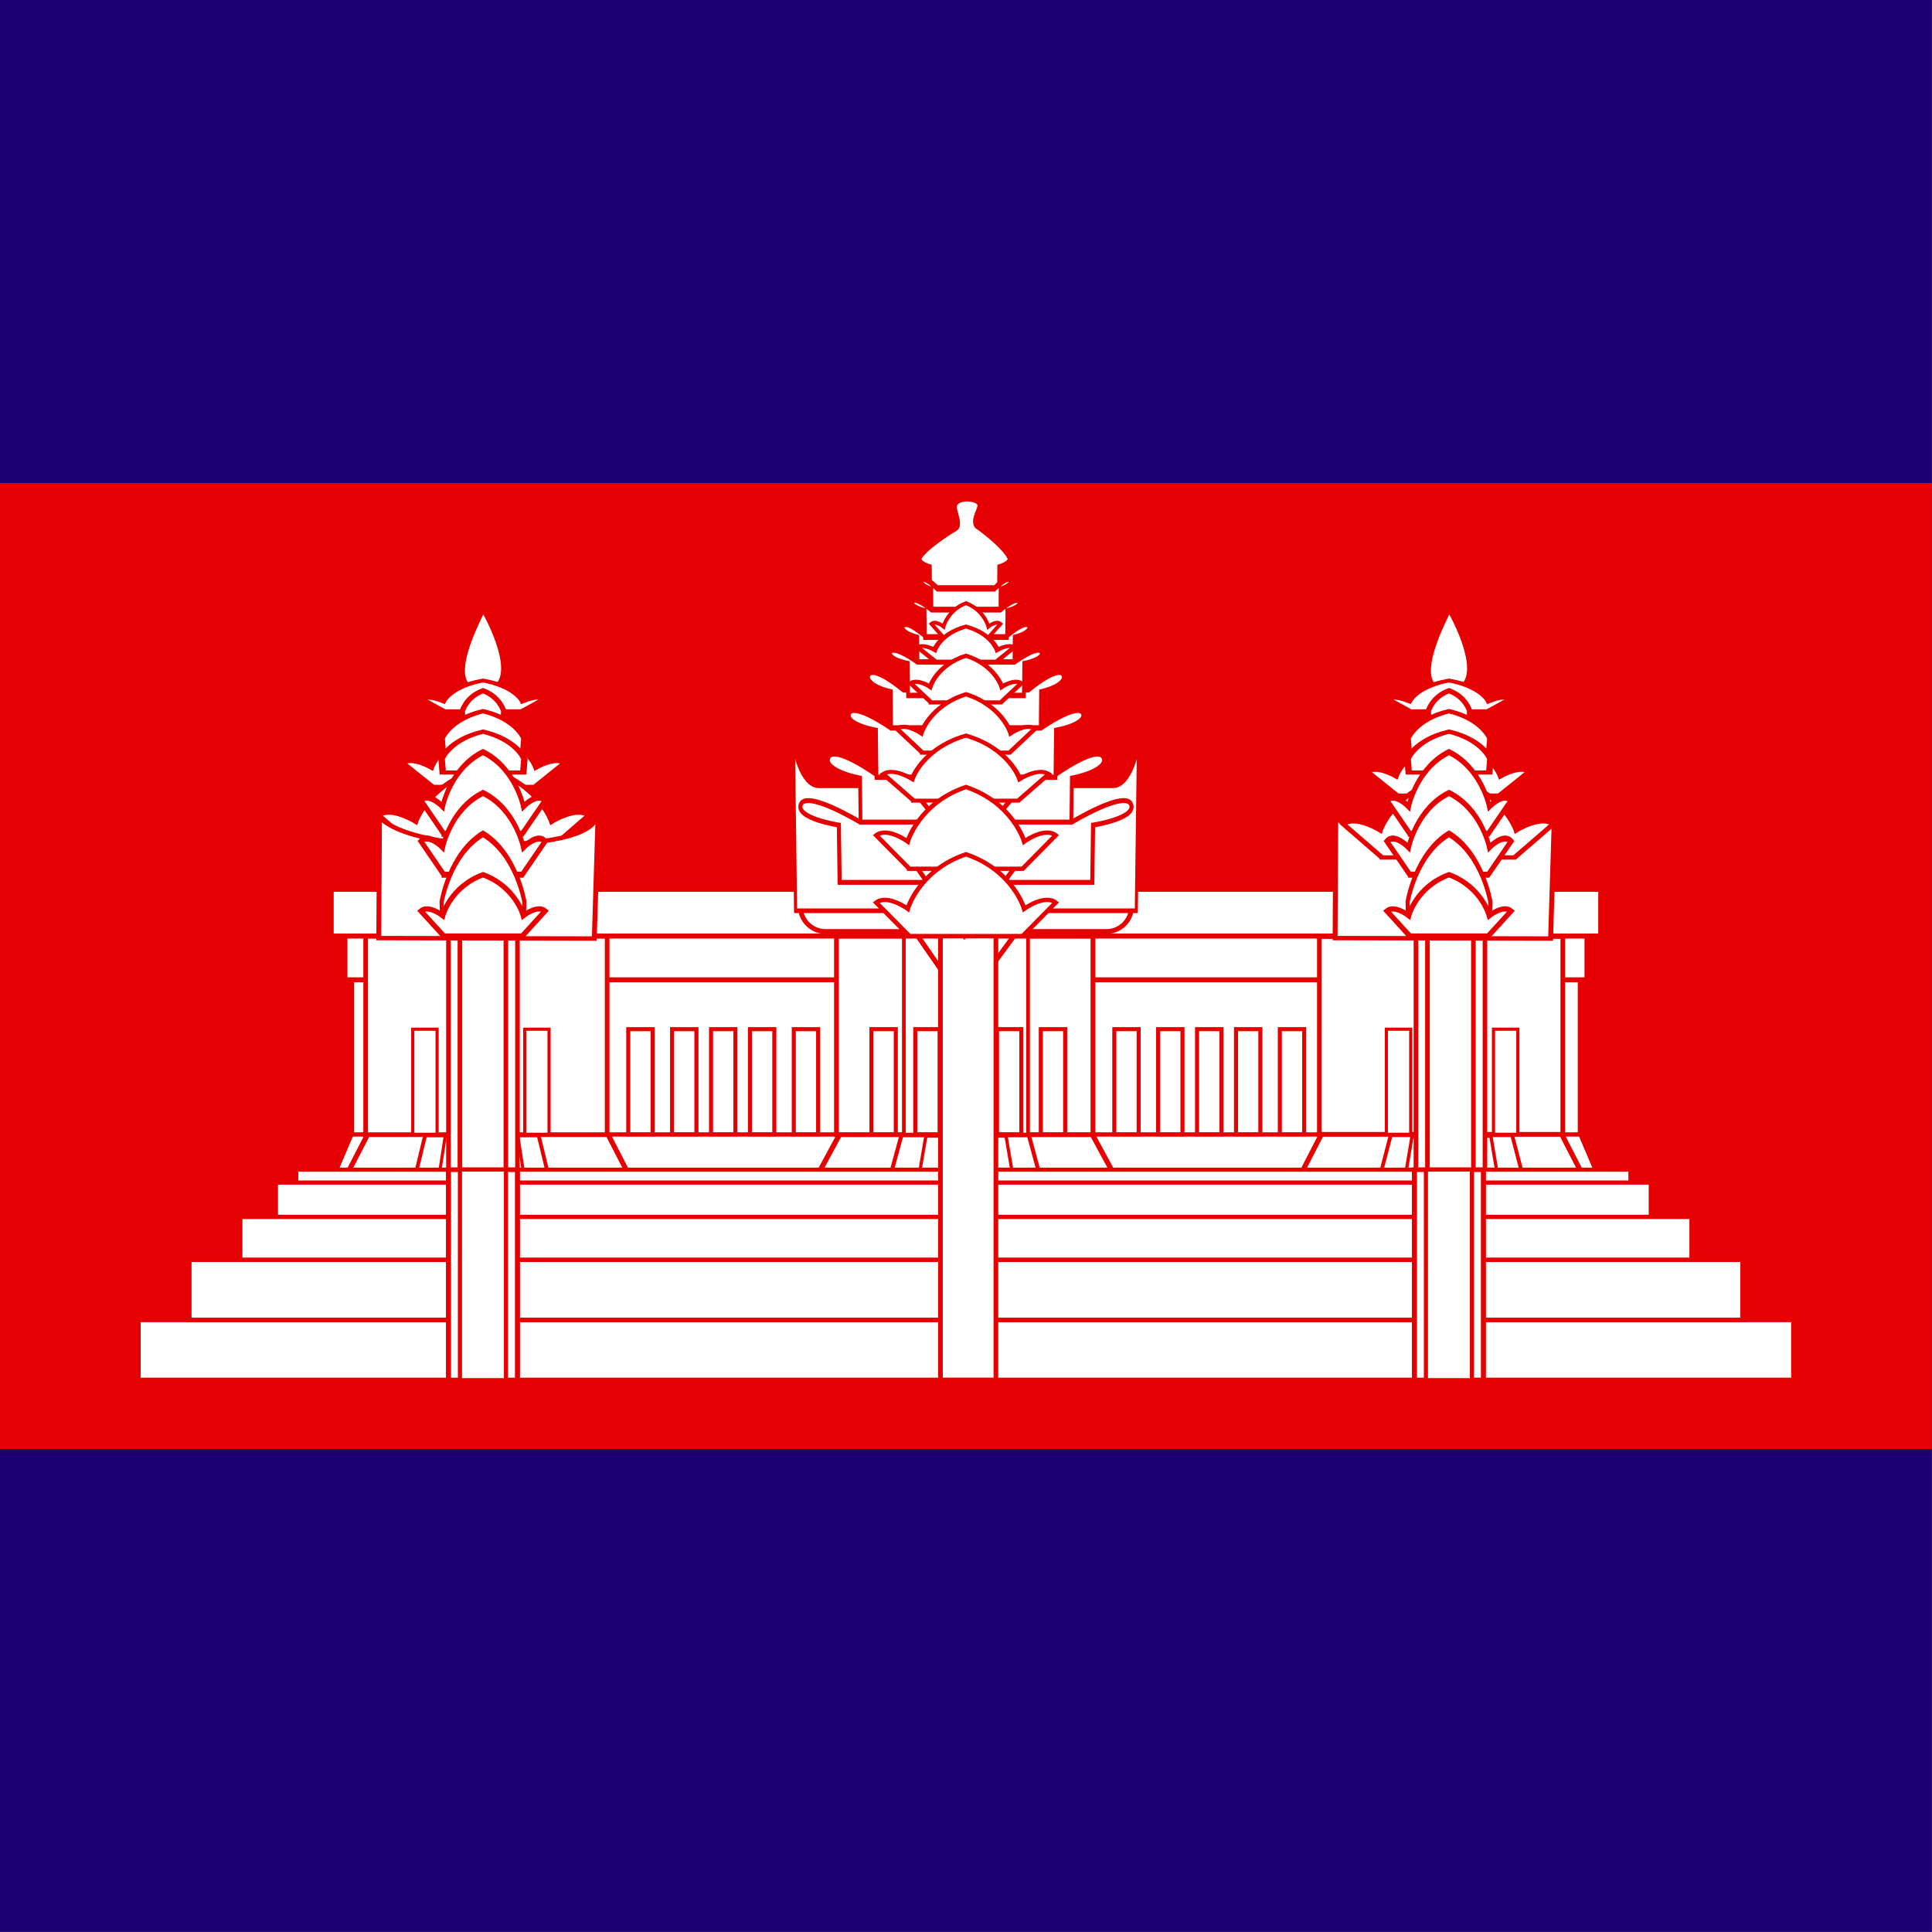
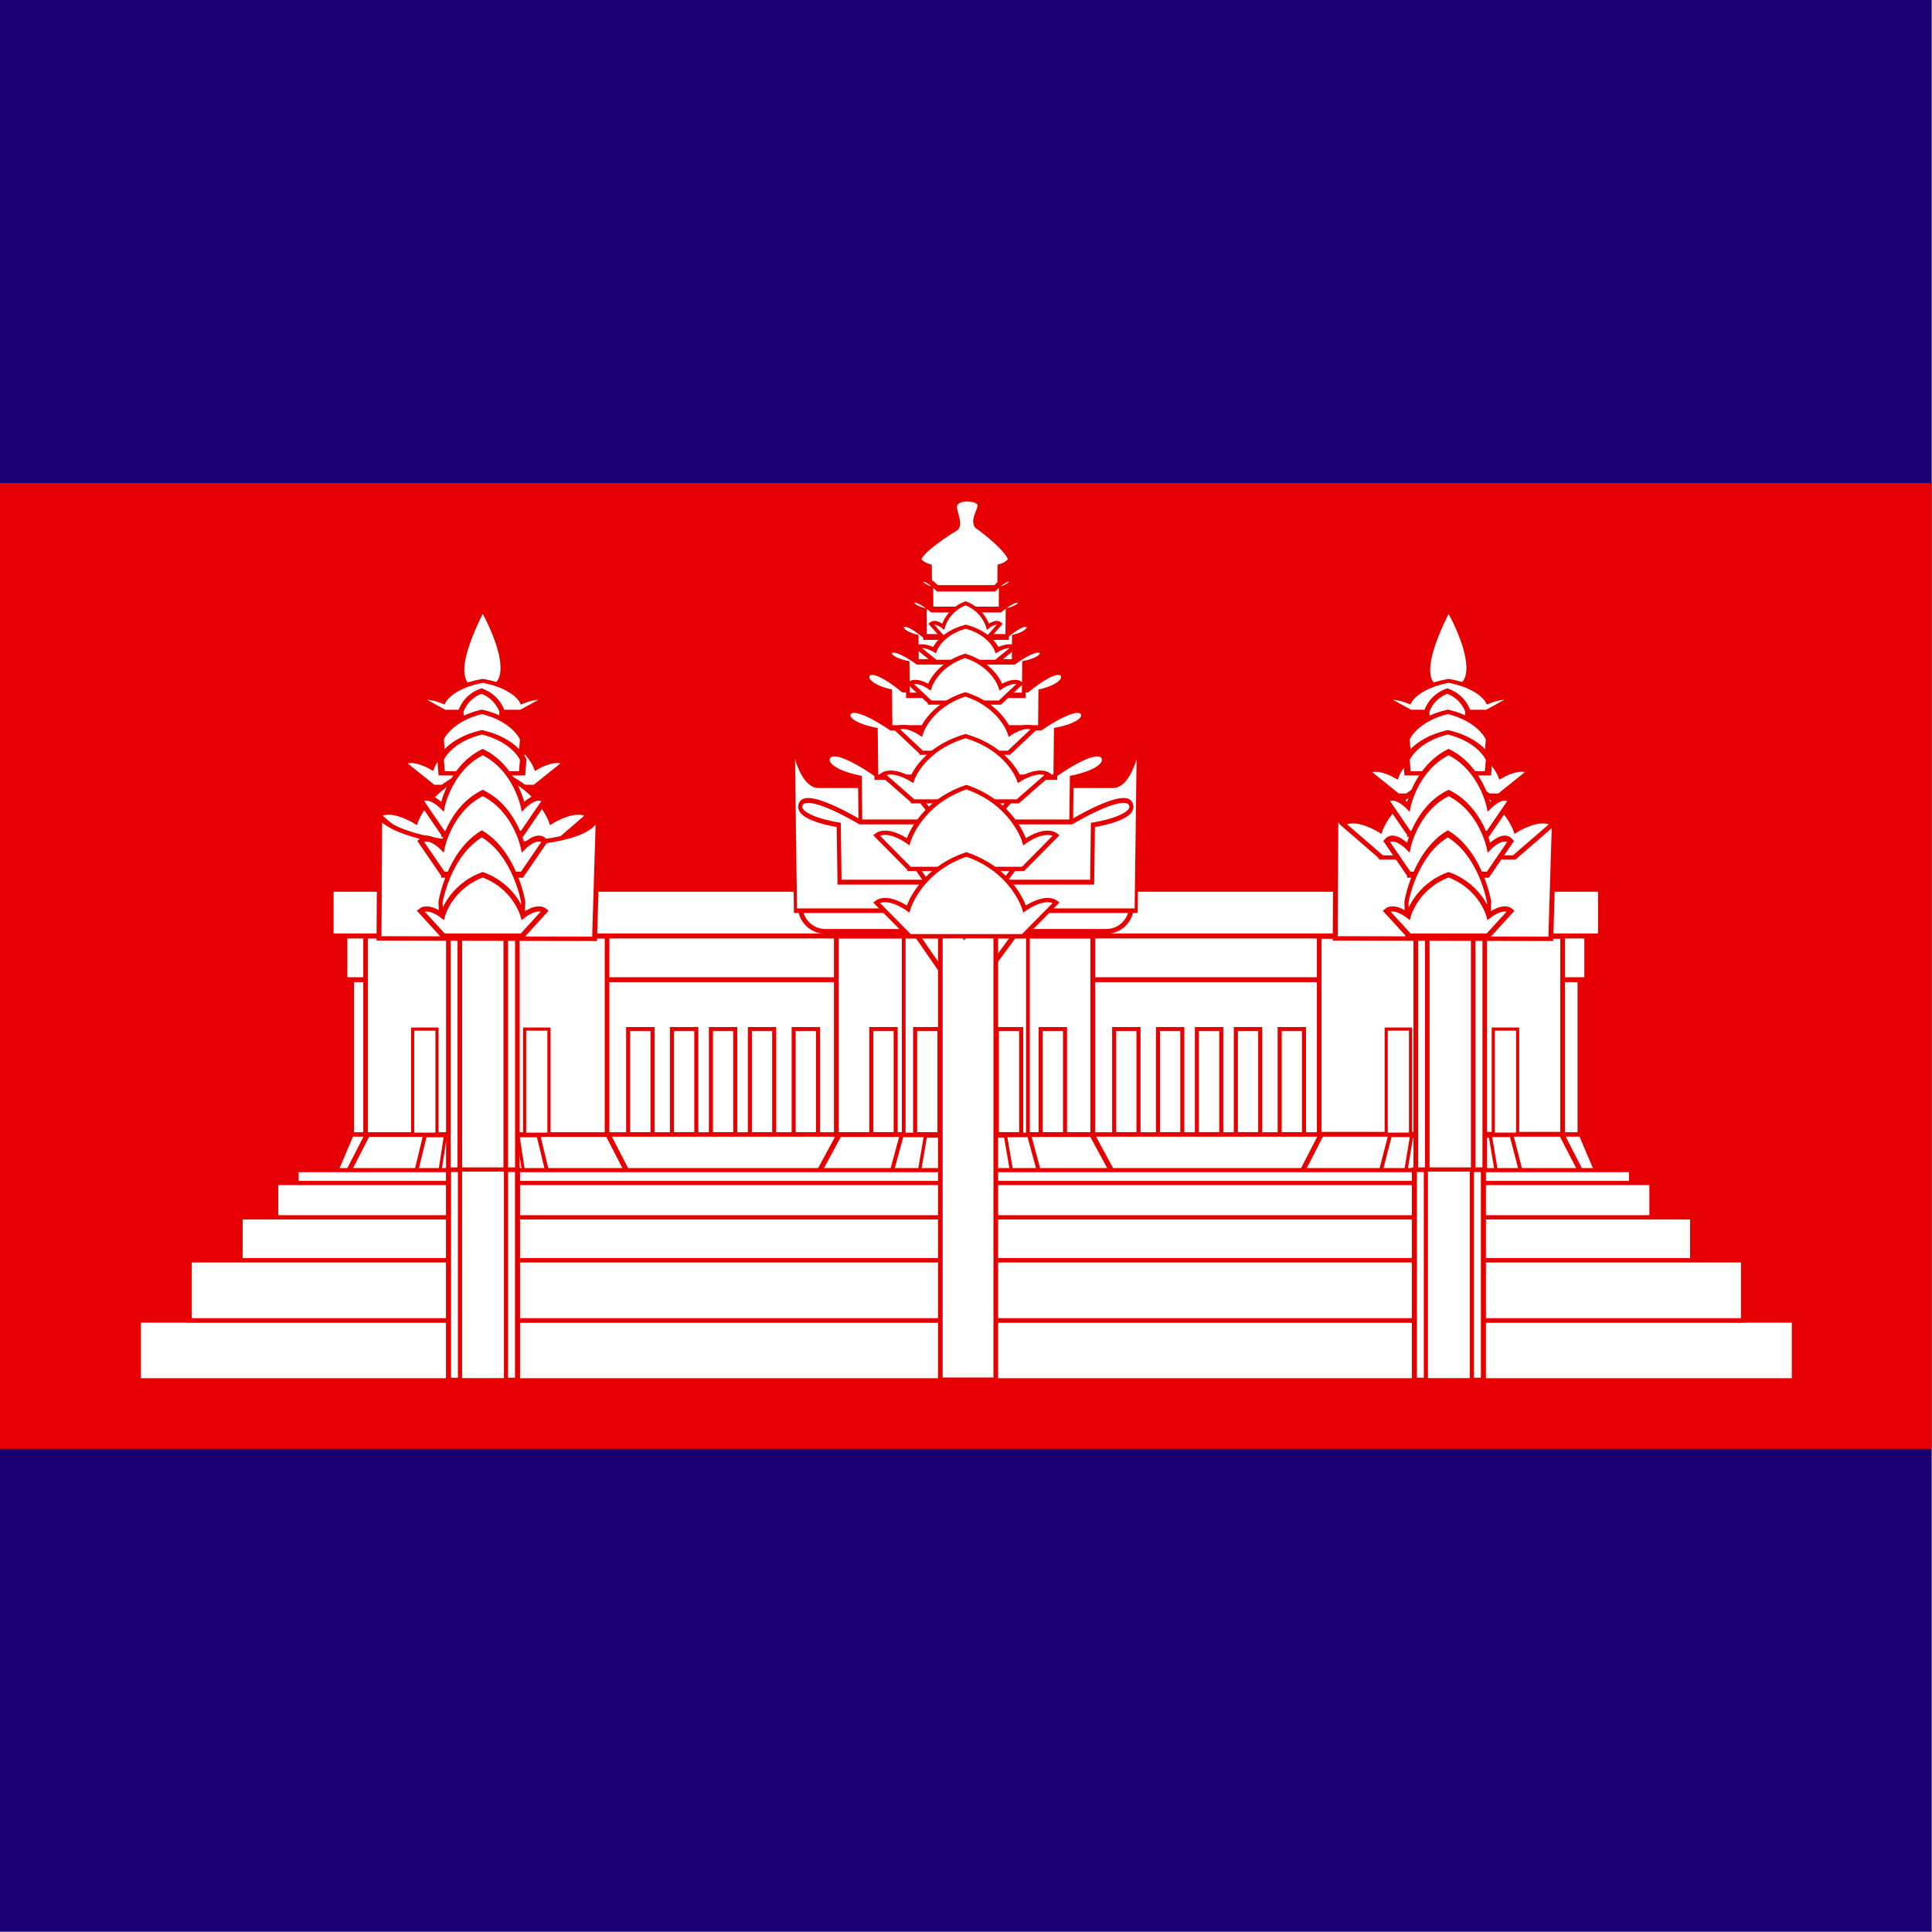
- <svg xmlns="http://www.w3.org/2000/svg" id="svg548" height="512" width="512" version="1" y="0" x="0">
-   <defs id="defs550">
-     <clipPath id="clipPath5627" clipPathUnits="userSpaceOnUse">
-       <rect id="rect5629" fill-opacity="0.67" height="496.06" width="496.06" y="-0" x="124.02" />
+ <svg xmlns="http://www.w3.org/2000/svg" height="512" width="512" version="1">
+   <defs>
+     <clipPath id="a">
+       <path fill-opacity=".67" d="M124.02 0h496.06v496.06H124.02z" />
    </clipPath>
  </defs>
-   <g id="flag" fill-rule="evenodd" clip-path="url(#clipPath5627)" transform="matrix(1.0321 0 0 1.0321 -128 .000045636)">
-     <rect id="rect815" height="496.06" width="744.09" y="-0" x="0" stroke-width="1pt" fill="#1b0073" />
-     <rect id="rect837" height="248.03" width="744.09" y="124.02" x="0" stroke-width="1pt" fill="#e60006" />
-     <g id="g1595" stroke="#e60000" fill="#fff" transform="translate(0 .00017548)">
-       <rect id="rect1035" transform="translate(0 354.33)" height="50.992" width="315.35" y="-113.98" x="214.37" stroke-width="1.17" />
-       <path id="path632" d="m220 280-5 15h320l-5-15h-310z" transform="matrix(1.0187 0 0 .79988 -9.9654 67.378)" stroke-width="1.25" />
-       <path id="path982" d="m245 280-5 15h60l-5-15h-50z" transform="matrix(1.2359 0 0 .79988 160.47 67.379)" stroke-width="1.123" />
-       <path id="path983" d="m245 280-5 15h60l-5-15h-50z" transform="matrix(.62245 0 0 .79988 328.64 67.379)" stroke-width="1.52" />
-       <path id="path984" d="m245 280-5 15h60l-5-15h-50z" transform="matrix(.40229 0 0 .79988 388.1 67.379)" stroke-width="2.024" />
-       <path id="path636" d="m245 280-5 15h60l-5-15h-50z" transform="matrix(1.2992 0 0 .79988 21.26 67.378)" stroke-width="1.098" />
-       <rect id="rect976" height="11.998" width="318.9" y="239.58" x="212.6" stroke-width=".949pt" />
-       <g id="g1527">
-         <rect id="rect1001" transform="translate(0 354.33)" height="50.792" width="62.5" y="-113.87" x="462.79" stroke-width=".893pt" />
-         <rect id="rect637" transform="translate(0 354.33)" height="26.986" width="6.25" y="-90.068" x="507.5" stroke-width=".805" />
-         <rect id="rect639" transform="translate(0 354.33)" height="26.986" width="6.25" y="-90.068" x="480" stroke-width=".805" />
+   <g fill-rule="evenodd" clip-path="url(#a)" transform="matrix(1.032 0 0 1.032 -128 0)">
+     <path fill="#1b0073" d="M0 0h744.09v496.06H0z" />
+     <path fill="#e60006" d="M0 124.02h744.09v248.03H0z" />
+     <g stroke="#e60000" fill="#fff">
+       <path stroke-width="1.17" d="M214.37 240.35h315.35v50.992H214.37z" />
+       <path d="M220 280l-5 15h320l-5-15H220z" transform="matrix(1.019 0 0 .8 -9.965 67.378)" stroke-width="1.25" />
+       <path d="M245 280l-5 15h60l-5-15h-50z" transform="matrix(1.236 0 0 .8 160.47 67.379)" stroke-width="1.123" />
+       <path d="M245 280l-5 15h60l-5-15h-50z" transform="matrix(.622 0 0 .8 328.64 67.379)" stroke-width="1.52" />
+       <path d="M245 280l-5 15h60l-5-15h-50z" transform="matrix(.402 0 0 .8 388.1 67.379)" stroke-width="2.024" />
+       <path d="M245 280l-5 15h60l-5-15h-50z" transform="matrix(1.299 0 0 .8 21.26 67.378)" stroke-width="1.098" />
+       <path stroke-width="1.265" d="M212.6 239.58h318.9v11.998H212.6z" />
+       <path stroke-width="1.191" d="M462.79 240.46h62.5v50.792h-62.5z" />
+       <path stroke-width=".805" d="M507.5 264.262h6.25v26.986h-6.25zM480 264.262h6.25v26.986H480z" />
+       <path d="M245 280l-5 15h60l-5-15h-50z" transform="matrix(.653 0 0 .8 195.63 67.378)" stroke-width="1.554" />
+       <path d="M245 280l-5 15h60l-5-15h-50z" transform="matrix(.409 0 0 .8 261.53 67.378)" stroke-width="1.956" />
+       <path stroke-width="1.225" d="M338.8 240.35h65.854v50.992H338.8z" />
+       <path stroke-width="1.04" d="M391.27 264.258h6.25v26.986h-6.25zM347.78 264.255h6.254v26.986h-6.254z" />
+       <path stroke-width=".95" d="M356.1 228.01h31.89v63.32H356.1z" />
+       <path stroke-width="1.04" d="M380.02 264.256h6.25v26.986h-6.25zM359.03 264.257h6.254v26.986h-6.254z" />
+       <path d="M358.18 217.13l13.47 22.98 14.265-22.98H358.18z" transform="matrix(1 0 0 .847 0 54.377)" stroke-width="1pt" />
+       <path stroke-width="1.179" d="M487.59 240.35h17.717v62.99H487.59z" />
+       <path stroke-width="1.178" d="M490.54 240.35h11.8v62.99h-11.8z" />
+       <g>
+         <path d="M245 280l-5 15h60l-5-15h-50z" transform="matrix(1.236 0 0 .8 -84.448 67.379)" stroke-width="1.123" />
+         <path d="M245 280l-5 15h60l-5-15h-50z" transform="matrix(.581 0 0 .8 90.856 67.379)" stroke-width="1.637" />
+         <path d="M245 280l-5 15h60l-5-15h-50z" transform="matrix(.371 0 0 .8 147.56 67.379)" stroke-width="2.049" />
+         <path stroke-width="1.189" d="M217.91 240.35h62.008v50.992H217.91z" />
+         <path stroke-width=".805" d="M230 264.264h6.25v26.986H230zM258.75 264.265H265v26.986h-6.25z" />
+         <path stroke-width="1.179" d="M239.17 240.35h17.717v62.99H239.17z" />
+         <path stroke-width="1.178" d="M242.11 240.35h11.8v62.99h-11.8z" />
      </g>
-       <g id="g1517">
-         <path id="path637" d="m245 280-5 15h60l-5-15h-50z" transform="matrix(.65261 0 0 .79988 195.63 67.378)" stroke-width="1.554" />
-         <path id="path638" d="m245 280-5 15h60l-5-15h-50z" transform="matrix(.40931 0 0 .79988 261.53 67.378)" stroke-width="1.956" />
-         <rect id="rect1003" transform="translate(0 354.33)" height="50.992" width="65.854" y="-113.98" x="338.8" stroke-width=".919pt" />
-         <rect id="rect683" transform="translate(0 354.33)" height="26.986" width="6.25" y="-90.072" x="391.27" stroke-width="1.04" />
-         <rect id="rect686" transform="translate(0 354.33)" height="26.986" width="6.254" y="-90.075" x="347.78" stroke-width="1.04" />
-         <rect id="rect687" transform="translate(0 354.33)" height="63.32" width="31.89" y="-126.32" x="356.1" stroke-width=".713pt" />
-         <rect id="rect684" transform="translate(0 354.33)" height="26.986" width="6.25" y="-90.074" x="380.02" stroke-width="1.04" />
-         <rect id="rect685" transform="translate(0 354.33)" height="26.986" width="6.254" y="-90.073" x="359.03" stroke-width="1.04" />
-         <path id="path759" d="m358.18 217.13 13.471 22.98 14.264-22.98h-27.735z" transform="matrix(1 0 0 .84654 0 54.377)" stroke-width="1pt" />
-       </g>
-       <rect id="rect1033" transform="translate(0 354.33)" height="62.99" width="17.717" y="-113.98" x="487.59" stroke-width="1.179" />
-       <rect id="rect1034" transform="translate(0 354.33)" height="62.99" width="11.799" y="-113.98" x="490.54" stroke-width="1.178" />
-       <g id="g1508">
-         <path id="path635" d="m245 280-5 15h60l-5-15h-50z" transform="matrix(1.236 0 0 .79988 -84.448 67.379)" stroke-width="1.123" />
-         <path id="path634" d="m245 280-5 15h60l-5-15h-50z" transform="matrix(.5811 0 0 .79988 90.856 67.379)" stroke-width="1.637" />
-         <path id="path633" d="m245 280-5 15h60l-5-15h-50z" transform="matrix(.37077 0 0 .79988 147.56 67.379)" stroke-width="2.049" />
-         <rect id="rect1000" transform="translate(0 354.33)" height="50.992" width="62.008" y="-113.98" x="217.91" stroke-width=".892pt" />
-         <rect id="rect635" transform="translate(0 354.33)" height="26.986" width="6.25" y="-90.066" x="230" stroke-width=".805" />
-         <rect id="rect638" transform="translate(0 354.33)" height="26.986" width="6.25" y="-90.065" x="258.75" stroke-width=".805" />
-         <rect id="rect986" transform="translate(0 354.33)" height="62.99" width="17.717" y="-113.98" x="239.17" stroke-width="1.179" />
-         <rect id="rect987" transform="translate(0 354.33)" height="62.99" width="11.799" y="-113.98" x="242.11" stroke-width="1.178" />
-       </g>
-       <rect id="rect726" height="11.998" width="325.98" y="228.35" x="209.06" stroke-width=".959pt" />
-       <g id="g598" transform="matrix(1 0 0 .84654 0 54.377)">
-         <g id="g557" transform="matrix(1.0466 0 0 1.0413 -36.796 -6.024)">
-           <rect id="rect551" height="17.5" width="406.25" y="328.56" x="187.5" stroke-width="1pt" />
-           <rect id="rect556" height="17.5" width="327.5" y="284.81" x="226.25" stroke-width=".898pt" />
-           <rect id="rect555" height="17.5" width="337.5" y="288.56" x="221.25" stroke-width=".911pt" />
-           <rect id="rect552" height="17.5" width="406.25" y="328.56" x="187.5" stroke-width="1pt" />
-           <rect id="rect554" height="17.5" width="356.25" y="298.56" x="212.5" stroke-width=".936pt" />
-           <rect id="rect553" height="17.5" width="381.25" y="311.06" x="200" stroke-width=".969pt" />
+       <path stroke-width="1.279" d="M209.06 228.35h325.98v11.998H209.06z" />
+       <g>
+         <path stroke-width="1pt" d="M187.5 328.56h406.25v17.5H187.5z" transform="matrix(1.047 0 0 .882 -36.796 49.275)" />
+         <path stroke-width="1.197" d="M226.25 284.81h327.5v17.5h-327.5z" transform="matrix(1.047 0 0 .882 -36.796 49.275)" />
+         <path stroke-width="1.215" d="M221.25 288.56h337.5v17.5h-337.5z" transform="matrix(1.047 0 0 .882 -36.796 49.275)" />
+         <path stroke-width="1pt" d="M187.5 328.56h406.25v17.5H187.5z" transform="matrix(1.047 0 0 .882 -36.796 49.275)" />
+         <path stroke-width="1.249" d="M212.5 298.56h356.25v17.5H212.5z" transform="matrix(1.047 0 0 .882 -36.796 49.275)" />
+         <path stroke-width="1.292" d="M200 311.06h381.25v17.5H200z" transform="matrix(1.047 0 0 .882 -36.796 49.275)" />
+         <g>
+           <path stroke-width="1.373" d="M287.5 283.56h18.75v62.5H287.5z" transform="matrix(.945 0 0 .864 -32.48 55.379)" />
+           <path stroke-width="1.121" d="M290.62 283.56h12.5v62.5h-12.5z" transform="matrix(.945 0 0 .864 -32.48 55.379)" />
        </g>
-         <g id="g615" transform="matrix(.94488 0 0 1.0205 -32.48 1.1828)">
-           <rect id="rect613" height="62.5" width="18.75" y="283.56" x="287.5" stroke-width="1.03pt" />
-           <rect id="rect614" height="62.5" width="12.5" y="283.56" x="290.62" stroke-width=".841pt" />
-         </g>
-         <g id="g621" transform="matrix(.94488 0 0 1.0205 215.55 1.1831)">
-           <rect id="rect622" height="62.5" width="18.75" y="283.56" x="287.5" stroke-width="1.03pt" />
-           <rect id="rect623" height="62.5" width="12.5" y="283.56" x="290.62" stroke-width=".841pt" />
-         </g>
-         <rect id="rect993" height="0" width="60.029" y="344.61" x="290.25" stroke-width="1.196" />
-         <rect id="rect995" height="0" width="60.029" y="344.61" x="290.25" stroke-width="1.196" />
-         <rect id="rect996" height="0" width="60.029" y="266.91" x="112.96" stroke-width="1.196" />
-         <rect id="rect997" height="0" width="60.029" y="233.97" x="32.825" stroke-width="1.196" />
-       </g>
-       <rect id="rect626" height="113.98" width="14.239" y="240.35" x="365.5" stroke-width="1.201" />
-       <g id="g1531">
-         <path id="path801" d="m217.92 220.3 0.184-36.915s3.362 7.236 29.512 8.821c24.749-0.937 28.848-5.362 29.969-9.284l-1.025 37.515-58.64-0.137z" transform="matrix(.94365 0 0 .84654 261.19 54.377)" stroke-width="1pt" />
-         <g id="g892" transform="translate(246.55 2.2413)">
-           <path id="path893" d="m330.92 208.56-18.42-20.45c6.141-5.303 17.543 3.789 17.543 3.789s6.14-23.485 32.457-33.334c26.316 9.849 32.456 33.334 32.456 33.334s11.403-9.092 17.544-3.789l-18.422 20.455h-63.157z" transform="matrix(.41468 0 0 .29996 99.014 139.48)" stroke-width="3.528" />
-           <path id="path894" d="m330.92 208.56-18.42-20.45c6.141-5.303 17.543 3.789 17.543 3.789s6.14-23.485 32.457-33.334c26.316 9.849 32.456 33.334 32.456 33.334s11.403-9.092 17.544-3.789l-18.422 20.455h-63.157z" transform="matrix(.53908 0 0 .41994 53.919 130.35)" stroke-width="2.615" />
-         </g>
-         <g id="g727" transform="matrix(1.0205 0 0 1.1198 221.61 77.956)">
-           <path id="path728" d="m0 280.52c0.792 0 30.112 52.301 0 53.093-30.112 0.793 0-51.508 0-53.093z" transform="matrix(.3866 0 0 .35309 268.92 -29.035)" stroke-width="3.383" />
-           <path id="path729" d="m330.92 208.56-18.42-20.45c6.141-5.303 17.543 3.789 17.543 3.789s6.14-23.485 32.457-33.334c26.316 9.849 32.456 33.334 32.456 33.334s11.403-9.092 17.544-3.789l-18.422 20.455h-63.157z" transform="matrix(.3125 0 0 .14062 155.67 64.124)" stroke-width="5.963" />
-           <path id="path730" d="m330.92 208.56l-0.878-16.666s6.14-23.485 32.457-33.334c26.316 9.849 32.456 33.334 32.456 33.334l-0.878 16.666h-63.157z" transform="matrix(.16047 0 0 .14062 210.78 66.467)" stroke-width="8.321" />
-           <path id="path731" d="m330.92 208.56l-0.878-16.666s6.14-23.485 32.457-33.334c26.316 9.849 32.456 33.334 32.456 33.334l-0.878 16.666h-63.157z" transform="matrix(.32094 0 0 .1875 152.61 63.722)" stroke-width="5.096" />
-           <path id="path732" d="m330.92 208.56l-0.878-16.666s6.14-23.485 32.457-33.334c26.316 9.849 32.456 33.334 32.456 33.334l-0.878 16.666h-63.157z" transform="matrix(.32094 0 0 .1875 152.61 68.41)" stroke-width="5.096" />
-           <path id="path733" d="m330.92 208.56-18.42-20.45c6.141-5.303 17.543 3.789 17.543 3.789s6.14-23.485 32.457-33.334c26.316 9.849 32.456 33.334 32.456 33.334s11.403-9.092 17.544-3.789l-18.422 20.455h-63.157z" transform="matrix(.3125 0 0 .375 155.67 43.367)" stroke-width="3.651" />
-           <path id="path734" d="m330.92 208.56-18.42-20.45c6.141-5.303 17.543 3.789 17.543 3.789s6.14-23.485 32.457-33.334c26.316 9.849 32.456 33.334 32.456 33.334s11.403-9.092 17.544-3.789l-18.422 20.455h-63.157z" transform="matrix(.3125 0 0 .375 155.67 52.742)" stroke-width="3.651" />
-           <path id="path735" d="m330.92 208.56l-0.878-16.666s6.14-23.485 32.457-33.334c26.316 9.849 32.456 33.334 32.456 33.334l-0.878 16.666h-63.157z" transform="matrix(.32094 0 0 .46875 152.61 47.251)" stroke-width="3.223" />
-           <path id="path736" d="m330.92 208.56-18.42-20.45c6.141-5.303 17.543 3.789 17.543 3.789s6.14-23.485 32.457-33.334c26.316 9.849 32.456 33.334 32.456 33.334s11.403-9.092 17.544-3.789l-18.422 20.455h-63.157z" transform="matrix(.3125 0 0 .28125 155.67 86.357)" stroke-width="4.216" />
+         <g>
+           <path stroke-width="1.373" d="M287.5 283.56h18.75v62.5H287.5z" transform="matrix(.945 0 0 .864 215.55 55.379)" />
+           <path stroke-width="1.121" d="M290.62 283.56h12.5v62.5h-12.5z" transform="matrix(.945 0 0 .864 215.55 55.379)" />
        </g>
      </g>
-       <g id="g1546">
-         <g id="g889" transform="translate(-1.1207 -.000015259)">
-           <path id="path874" d="m330.92 208.56-18.42-20.45c6.141-5.303 17.543 3.789 17.543 3.789s6.14-23.485 32.457-33.334c26.316 9.849 32.456 33.334 32.456 33.334s11.403-9.092 17.544-3.789l-18.422 20.455h-63.157z" transform="matrix(.41468 0 0 .29996 99.014 139.48)" stroke-width="3.528" />
-           <path id="path879" d="m330.92 208.56-18.42-20.45c6.141-5.303 17.543 3.789 17.543 3.789s6.14-23.485 32.457-33.334c26.316 9.849 32.456 33.334 32.456 33.334s11.403-9.092 17.544-3.789l-18.422 20.455h-63.157z" transform="matrix(.53908 0 0 .41994 53.919 130.35)" stroke-width="2.615" />
-         </g>
-         <path id="path800" d="m217.92 220.3 0.184-36.915s3.362 7.236 29.512 8.821c24.749-0.937 28.848-5.362 29.969-9.284l-1.025 37.515-58.64-0.137z" transform="matrix(.94365 0 0 .84654 15.641 54.377)" stroke-width="1pt" />
-         <g id="g603" transform="matrix(1.0205 0 0 1.1198 -26.424 77.956)">
-           <path id="path583" d="m0 280.52c0.792 0 30.112 52.301 0 53.093-30.112 0.793 0-51.508 0-53.093z" transform="matrix(.3866 0 0 .35309 268.92 -29.035)" stroke-width="3.383" />
-           <path id="path582" d="m330.92 208.56-18.42-20.45c6.141-5.303 17.543 3.789 17.543 3.789s6.14-23.485 32.457-33.334c26.316 9.849 32.456 33.334 32.456 33.334s11.403-9.092 17.544-3.789l-18.422 20.455h-63.157z" transform="matrix(.3125 0 0 .14062 155.67 64.124)" stroke-width="5.963" />
-           <path id="path581" d="m330.92 208.56l-0.878-16.666s6.14-23.485 32.457-33.334c26.316 9.849 32.456 33.334 32.456 33.334l-0.878 16.666h-63.157z" transform="matrix(.16047 0 0 .14062 210.78 66.467)" stroke-width="8.321" />
-           <path id="path580" d="m330.92 208.56l-0.878-16.666s6.14-23.485 32.457-33.334c26.316 9.849 32.456 33.334 32.456 33.334l-0.878 16.666h-63.157z" transform="matrix(.32094 0 0 .1875 152.61 63.722)" stroke-width="5.096" />
-           <path id="path579" d="m330.92 208.56l-0.878-16.666s6.14-23.485 32.457-33.334c26.316 9.849 32.456 33.334 32.456 33.334l-0.878 16.666h-63.157z" transform="matrix(.32094 0 0 .1875 152.61 68.41)" stroke-width="5.096" />
-           <path id="path576" d="m330.92 208.56-18.42-20.45c6.141-5.303 17.543 3.789 17.543 3.789s6.14-23.485 32.457-33.334c26.316 9.849 32.456 33.334 32.456 33.334s11.403-9.092 17.544-3.789l-18.422 20.455h-63.157z" transform="matrix(.3125 0 0 .375 155.67 43.367)" stroke-width="3.651" />
-           <path id="path575" d="m330.92 208.56-18.42-20.45c6.141-5.303 17.543 3.789 17.543 3.789s6.14-23.485 32.457-33.334c26.316 9.849 32.456 33.334 32.456 33.334s11.403-9.092 17.544-3.789l-18.422 20.455h-63.157z" transform="matrix(.3125 0 0 .375 155.67 52.742)" stroke-width="3.651" />
-           <path id="path578" d="m330.92 208.56l-0.878-16.666s6.14-23.485 32.457-33.334c26.316 9.849 32.456 33.334 32.456 33.334l-0.878 16.666h-63.157z" transform="matrix(.32094 0 0 .46875 152.61 47.251)" stroke-width="3.223" />
-           <path id="path574" d="m330.92 208.56-18.42-20.45c6.141-5.303 17.543 3.789 17.543 3.789s6.14-23.485 32.457-33.334c26.316 9.849 32.456 33.334 32.456 33.334s11.403-9.092 17.544-3.789l-18.422 20.455h-63.157z" transform="matrix(.3125 0 0 .28125 155.67 86.357)" stroke-width="4.216" />
+       <path stroke-width="1.201" d="M365.5 240.35h14.24v113.98H365.5z" />
+       <g>
+         <path d="M217.92 220.3l.184-36.915s3.362 7.236 29.512 8.82c24.75-.936 28.848-5.36 29.97-9.283l-1.026 37.515-58.64-.137z" transform="matrix(.944 0 0 .847 261.19 54.377)" stroke-width="1pt" />
+         <path d="M330.92 208.56l-18.42-20.45c6.14-5.303 17.543 3.79 17.543 3.79s6.14-23.486 32.457-33.335c26.316 9.85 32.456 33.334 32.456 33.334s11.403-9.093 17.544-3.79l-18.422 20.455H330.92z" transform="matrix(.415 0 0 .3 345.564 141.721)" stroke-width="3.528" />
+         <path d="M330.92 208.56l-18.42-20.45c6.14-5.303 17.543 3.79 17.543 3.79s6.14-23.486 32.457-33.335c26.316 9.85 32.456 33.334 32.456 33.334s11.403-9.093 17.544-3.79l-18.422 20.455H330.92z" transform="matrix(.539 0 0 .42 300.469 132.591)" stroke-width="2.615" />
+         <g>
+           <path d="M0 280.52c.792 0 30.112 52.3 0 53.093-30.112.793 0-51.508 0-53.093z" transform="matrix(.395 0 0 .395 495.908 45.437)" stroke-width="3.383" />
+           <path d="M330.92 208.56l-18.42-20.45c6.14-5.303 17.543 3.79 17.543 3.79s6.14-23.486 32.457-33.335c26.316 9.85 32.456 33.334 32.456 33.334s11.403-9.093 17.544-3.79l-18.422 20.455H330.92z" transform="matrix(.319 0 0 .158 380.393 149.775)" stroke-width="5.963" />
+           <path d="M330.92 208.56l-.878-16.666s6.14-23.485 32.457-33.334c26.315 9.85 32.455 33.334 32.455 33.334l-.878 16.666H330.92z" transform="matrix(.163 0 0 .158 436.606 152.399)" stroke-width="8.321" />
+           <path d="M330.92 208.56l-.878-16.666s6.14-23.485 32.457-33.334c26.315 9.85 32.455 33.334 32.455 33.334l-.878 16.666H330.92z" transform="matrix(.327 0 0 .211 377.272 149.325)" stroke-width="5.096" />
+           <path d="M330.92 208.56l-.878-16.666s6.14-23.485 32.457-33.334c26.315 9.85 32.455 33.334 32.455 33.334l-.878 16.666H330.92z" transform="matrix(.327 0 0 .211 377.272 154.575)" stroke-width="5.096" />
+           <path d="M330.92 208.56l-18.42-20.45c6.14-5.303 17.543 3.79 17.543 3.79s6.14-23.486 32.457-33.335c26.316 9.85 32.456 33.334 32.456 33.334s11.403-9.093 17.544-3.79l-18.422 20.455H330.92z" transform="matrix(.319 0 0 .42 380.393 126.527)" stroke-width="3.651" />
+           <path d="M330.92 208.56l-18.42-20.45c6.14-5.303 17.543 3.79 17.543 3.79s6.14-23.486 32.457-33.335c26.316 9.85 32.456 33.334 32.456 33.334s11.403-9.093 17.544-3.79l-18.422 20.455H330.92z" transform="matrix(.319 0 0 .42 380.393 137.027)" stroke-width="3.651" />
+           <path d="M330.92 208.56l-.878-16.666s6.14-23.485 32.457-33.334c26.315 9.85 32.455 33.334 32.455 33.334l-.878 16.666H330.92z" transform="matrix(.327 0 0 .525 377.272 130.877)" stroke-width="3.223" />
+           <path d="M330.92 208.56l-18.42-20.45c6.14-5.303 17.543 3.79 17.543 3.79s6.14-23.486 32.457-33.335c26.316 9.85 32.456 33.334 32.456 33.334s11.403-9.093 17.544-3.79l-18.422 20.455H330.92z" transform="matrix(.319 0 0 .315 380.393 174.676)" stroke-width="4.216" />
        </g>
      </g>
-       <g id="g1561">
-         <rect id="rect901" ry="6.449" height="12.898" width="85.039" y="226.28" x="329.53" stroke-width="1.226" />
-         <path id="path900" d="m353.24-212.6 1.093-56.693s-3.28 13.906-13.123 13.906h-150.92c-9.843 0-13.124-13.906-13.124-13.906l1.093 56.693h174.98z" transform="matrix(0.5 0 0 0.75 239.17 393.31)" stroke-width="1.579" />
-         <g id="g860" transform="translate(-.000043591 -7.7902)">
-           <path id="path807" d="m510.49 70.219 0.41-25.609s23.557-2.998 20.288-9.332c-3.27-6.333-31.604 7.986-31.604 7.986h-113.34s-28.335-14.319-31.604-7.986c-3.269 6.333 20.288 9.332 20.288 9.332l0.408 25.609h135.15z" transform="matrix(0.4 0 0 .57434 194.88 182.02)" stroke-width="2.4" />
-           <path id="path806" d="m510.49 70.219 0.41-25.609s23.557-2.998 20.288-9.332c-3.27-6.333-31.604 7.986-31.604 7.986h-113.34s-28.335-14.319-31.604-7.986c-3.269 6.333 20.288 9.332 20.288 9.332l0.408 25.609h135.15z" transform="matrix(0.48 0 0 .57434 159.45 194.02)" stroke-width="2.19" />
-           <path id="path814" d="m510.49 70.219 0.41-25.609s23.557-2.998 20.288-9.332c-3.27-6.333-27.29-18.36-61.81-31.08-24.29-5.905 31.26-26.346-21.07-27.709-48.02 0.757-5.42 23.318-21.07 28.618-38.84 11.81-69.33 23.838-72.6 30.171-3.27 6.334 20.29 9.332 20.29 9.332l0.408 25.609h135.15z" transform="matrix(.12985 0 0 .26106 314.17 141.87)" stroke-width="6.247" />
-           <path id="path808" d="m510.49 70.219 0.41-25.609s23.557-2.998 20.288-9.332c-3.27-6.333-31.604 7.986-31.604 7.986h-113.34s-28.335-14.319-31.604-7.986c-3.269 6.333 20.288 9.332 20.288 9.332l0.408 25.609h135.15z" transform="matrix(.28332 0 0 .46992 246.55 164.54)" stroke-width="3.152" />
-           <path id="path809" d="m510.49 70.219 0.41-25.609s23.557-2.998 20.288-9.332c-3.27-6.333-31.604 7.986-31.604 7.986h-113.34s-28.335-14.319-31.604-7.986c-3.269 6.333 20.288 9.332 20.288 9.332l0.408 25.609h135.15z" transform="matrix(.34 0 0 .46992 221.46 174.36)" stroke-width="2.877" />
-           <path id="path810" d="m510.49 70.219 0.41-25.609s23.557-2.998 20.288-9.332c-3.27-6.333-31.604 7.986-31.604 7.986h-113.34s-28.335-14.319-31.604-7.986c-3.269 6.333 20.288 9.332 20.288 9.332l0.408 25.609h135.15z" transform="matrix(.18333 0 0 .31908 290.85 157.28)" stroke-width="4.755" />
-           <path id="path811" d="m510.49 70.219 0.41-25.609s23.557-2.998 20.288-9.332c-3.27-6.333-31.604 7.986-31.604 7.986h-113.34s-28.335-14.319-31.604-7.986c-3.269 6.333 20.288 9.332 20.288 9.332l0.408 25.609h135.15z" transform="matrix(.22 0 0 .31908 274.61 163.95)" stroke-width="4.341" />
-           <path id="path812" d="m510.49 70.219 0.41-25.609s23.557-2.998 20.288-9.332c-3.27-6.333-31.604 7.986-31.604 7.986h-113.34s-28.335-14.319-31.604-7.986c-3.269 6.333 20.288 9.332 20.288 9.332l0.408 25.609h135.15z" transform="matrix(.12985 0 0 .26106 314.53 147.57)" stroke-width="6.247" />
-           <path id="path813" d="m510.49 70.219 0.41-25.609s23.557-2.998 20.288-9.332c-3.27-6.333-31.604 7.986-31.604 7.986h-113.34s-28.335-14.319-31.604-7.986c-3.269 6.333 20.288 9.332 20.288 9.332l0.408 25.609h135.15z" transform="matrix(.15583 0 0 .26106 303.03 153.03)" stroke-width="5.702" />
-         </g>
-         <g id="g789" transform="matrix(1 0 0 .84654 -.00003849 54.377)">
-           <path id="path767" d="m330.92 208.56-18.42-20.45c6.141-5.303 17.543 3.789 17.543 3.789s6.14-23.485 32.457-33.334c26.316 9.849 32.456 33.334 32.456 33.334s11.403-9.092 17.544-3.789l-18.422 20.455h-63.157z" transform="matrix(.17717 0 0 .2126 307.82 85.004)" stroke-width="5.444" />
-           <path id="path766" d="m330.92 208.56-18.42-20.45c6.141-5.303 17.543 3.789 17.543 3.789s6.14-23.485 32.457-33.334c26.316 9.849 32.456 33.334 32.456 33.334s11.403-9.092 17.544-3.789l-18.422 20.455h-63.157z" transform="matrix(.24803 0 0 .2126 282.14 92.09)" stroke-width="5.444" />
-           <path id="path765" d="m330.92 208.56-18.42-20.45c6.141-5.303 17.543 3.789 17.543 3.789s6.14-23.485 32.457-33.334c26.316 9.849 32.456 33.334 32.456 33.334s11.403-9.092 17.544-3.789l-18.422 20.455h-63.157z" transform="matrix(.28346 0 0 .28346 269.29 89.705)" stroke-width="4.41" />
-           <path id="path764" d="m330.92 208.56-18.42-20.45c6.141-5.303 17.543 3.789 17.543 3.789s6.14-23.485 32.457-33.334c26.316 9.849 32.456 33.334 32.456 33.334s11.403-9.092 17.544-3.789l-18.422 20.455h-63.157z" transform="matrix(.35433 0 0 .35433 243.6 90.155)" stroke-width="3.528" />
-           <path id="path762" d="m358.18 217.13 13.471 22.98 14.264-22.98h-27.735z" transform="matrix(.92308 0 0 .79602 28.619 3.7524)" stroke-width="1.458" />
-           <path id="path763" d="m330.92 208.56-18.42-20.45c6.141-5.303 17.543 3.789 17.543 3.789s6.14-23.485 32.457-33.334c26.316 9.849 32.456 33.334 32.456 33.334s11.403-9.092 17.544-3.789l-18.422 20.455h-63.157z" transform="matrix(.4252 0 0 .39487 217.91 96.262)" stroke-width="3.051" />
-           <path id="path760" d="m358.18 217.13 13.471 22.98 14.264-22.98h-27.735z" transform="translate(-.00012022 -20.422)" stroke-width="1.25" />
-           <path id="path761" d="m330.92 208.56-18.42-20.45c6.141-5.303 17.543 3.789 17.543 3.789s6.14-23.485 32.457-33.334c26.316 9.849 32.456 33.334 32.456 33.334s11.403-9.092 17.544-3.789l-18.422 20.455h-63.157z" transform="matrix(.46063 0 0 .49606 205.07 95.815)" stroke-width="2.615" />
-           <path id="path746" d="m330.92 208.56-18.42-20.45c6.141-5.303 17.543 3.789 17.543 3.789s6.14-23.485 32.457-33.334c26.316 9.849 32.456 33.334 32.456 33.334s11.403-9.092 17.544-3.789l-18.422 20.455h-63.157z" transform="matrix(.46063 0 0 .49606 205.07 116.22)" stroke-width="2.615" />
+       <g>
+         <path d="M330.92 208.56l-18.42-20.45c6.14-5.303 17.543 3.79 17.543 3.79s6.14-23.486 32.457-33.335c26.316 9.85 32.456 33.334 32.456 33.334s11.403-9.093 17.544-3.79l-18.422 20.455H330.92z" transform="matrix(.415 0 0 .3 97.893 139.48)" stroke-width="3.528" />
+         <path d="M330.92 208.56l-18.42-20.45c6.14-5.303 17.543 3.79 17.543 3.79s6.14-23.486 32.457-33.335c26.316 9.85 32.456 33.334 32.456 33.334s11.403-9.093 17.544-3.79l-18.422 20.455H330.92z" transform="matrix(.539 0 0 .42 52.798 130.35)" stroke-width="2.615" />
+         <path d="M217.92 220.3l.184-36.915s3.362 7.236 29.512 8.82c24.75-.936 28.848-5.36 29.97-9.283l-1.026 37.515-58.64-.137z" transform="matrix(.944 0 0 .847 15.641 54.377)" stroke-width="1pt" />
+         <g>
+           <path d="M0 280.52c.792 0 30.112 52.3 0 53.093-30.112.793 0-51.508 0-53.093z" transform="matrix(.395 0 0 .395 247.874 45.437)" stroke-width="3.383" />
+           <path d="M330.92 208.56l-18.42-20.45c6.14-5.303 17.543 3.79 17.543 3.79s6.14-23.486 32.457-33.335c26.316 9.85 32.456 33.334 32.456 33.334s11.403-9.093 17.544-3.79l-18.422 20.455H330.92z" transform="matrix(.319 0 0 .158 132.359 149.775)" stroke-width="5.963" />
+           <path d="M330.92 208.56l-.878-16.666s6.14-23.485 32.457-33.334c26.315 9.85 32.455 33.334 32.455 33.334l-.878 16.666H330.92z" transform="matrix(.163 0 0 .158 188.572 152.399)" stroke-width="8.321" />
+           <path d="M330.92 208.56l-.878-16.666s6.14-23.485 32.457-33.334c26.315 9.85 32.455 33.334 32.455 33.334l-.878 16.666H330.92z" transform="matrix(.327 0 0 .211 129.238 149.325)" stroke-width="5.096" />
+           <path d="M330.92 208.56l-.878-16.666s6.14-23.485 32.457-33.334c26.315 9.85 32.455 33.334 32.455 33.334l-.878 16.666H330.92z" transform="matrix(.327 0 0 .211 129.238 154.575)" stroke-width="5.096" />
+           <path d="M330.92 208.56l-18.42-20.45c6.14-5.303 17.543 3.79 17.543 3.79s6.14-23.486 32.457-33.335c26.316 9.85 32.456 33.334 32.456 33.334s11.403-9.093 17.544-3.79l-18.422 20.455H330.92z" transform="matrix(.319 0 0 .42 132.359 126.527)" stroke-width="3.651" />
+           <path d="M330.92 208.56l-18.42-20.45c6.14-5.303 17.543 3.79 17.543 3.79s6.14-23.486 32.457-33.335c26.316 9.85 32.456 33.334 32.456 33.334s11.403-9.093 17.544-3.79l-18.422 20.455H330.92z" transform="matrix(.319 0 0 .42 132.359 137.027)" stroke-width="3.651" />
+           <path d="M330.92 208.56l-.878-16.666s6.14-23.485 32.457-33.334c26.315 9.85 32.455 33.334 32.455 33.334l-.878 16.666H330.92z" transform="matrix(.327 0 0 .525 129.238 130.877)" stroke-width="3.223" />
+           <path d="M330.92 208.56l-18.42-20.45c6.14-5.303 17.543 3.79 17.543 3.79s6.14-23.486 32.457-33.335c26.316 9.85 32.456 33.334 32.456 33.334s11.403-9.093 17.544-3.79l-18.422 20.455H330.92z" transform="matrix(.319 0 0 .315 132.359 174.676)" stroke-width="4.216" />
        </g>
      </g>
-       <g id="g1584" stroke-width="1.04">
-         <rect id="rect644" transform="translate(0 354.33)" height="26.986" width="6.25" y="-90.07" x="285.34" />
-         <rect id="rect649" transform="translate(0 354.33)" height="26.986" width="6.25" y="-90.072" x="306.59" />
-         <rect id="rect650" transform="translate(0 354.33)" height="26.986" width="6.25" y="-90.073" x="296.59" />
-         <rect id="rect652" transform="translate(0 354.33)" height="26.986" width="6.25" y="-90.071" x="410.14" />
-         <rect id="rect653" transform="translate(0 354.33)" height="26.986" width="6.25" y="-90.073" x="452.64" />
-         <rect id="rect654" transform="translate(0 354.33)" height="26.986" width="6.25" y="-90.074" x="431.39" />
-         <rect id="rect655" transform="translate(0 354.33)" height="26.986" width="6.25" y="-90.075" x="421.39" />
-         <rect id="rect656" transform="translate(0 354.33)" height="26.986" width="6.25" y="-90.075" x="441.39" />
-         <rect id="rect648" transform="translate(0 354.33)" height="26.986" width="6.25" y="-90.071" x="327.84" />
-         <rect id="rect651" transform="translate(0 354.33)" height="26.986" width="6.25" y="-90.073" x="316.59" />
+       <g>
+         <rect ry="6.449" height="12.898" width="85.039" y="226.28" x="329.53" stroke-width="1.226" />
+         <path d="M353.24-212.6l1.093-56.693s-3.28 13.906-13.123 13.906H190.29c-9.843 0-13.124-13.906-13.124-13.906l1.093 56.693h174.98z" transform="matrix(.5 0 0 .75 239.17 393.31)" stroke-width="1.579" />
+         <path d="M510.49 70.22l.41-25.61s23.557-2.998 20.288-9.332c-3.27-6.333-31.604 7.986-31.604 7.986h-113.34s-28.335-14.32-31.604-7.986c-3.27 6.334 20.288 9.332 20.288 9.332l.408 25.61h135.15z" transform="matrix(.4 0 0 .574 194.88 174.23)" stroke-width="2.4" />
+         <path d="M510.49 70.22l.41-25.61s23.557-2.998 20.288-9.332c-3.27-6.333-31.604 7.986-31.604 7.986h-113.34s-28.335-14.32-31.604-7.986c-3.27 6.334 20.288 9.332 20.288 9.332l.408 25.61h135.15z" transform="matrix(.48 0 0 .574 159.45 186.23)" stroke-width="2.19" />
+         <path d="M510.49 70.22l.41-25.61s23.557-3 20.288-9.332c-3.27-6.333-27.29-18.36-61.81-31.08-24.29-5.905 31.26-26.346-21.07-27.71-48.02.758-5.42 23.32-21.07 28.62-38.84 11.81-69.33 23.837-72.6 30.17-3.27 6.334 20.29 9.332 20.29 9.332l.408 25.61h135.15z" transform="matrix(.13 0 0 .261 314.17 134.08)" stroke-width="6.247" />
+         <path d="M510.49 70.22l.41-25.61s23.557-2.998 20.288-9.332c-3.27-6.333-31.604 7.986-31.604 7.986h-113.34s-28.335-14.32-31.604-7.986c-3.27 6.334 20.288 9.332 20.288 9.332l.408 25.61h135.15z" transform="matrix(.283 0 0 .47 246.55 156.75)" stroke-width="3.152" />
+         <path d="M510.49 70.22l.41-25.61s23.557-2.998 20.288-9.332c-3.27-6.333-31.604 7.986-31.604 7.986h-113.34s-28.335-14.32-31.604-7.986c-3.27 6.334 20.288 9.332 20.288 9.332l.408 25.61h135.15z" transform="matrix(.34 0 0 .47 221.46 166.57)" stroke-width="2.877" />
+         <path d="M510.49 70.22l.41-25.61s23.557-2.998 20.288-9.332c-3.27-6.333-31.604 7.986-31.604 7.986h-113.34s-28.335-14.32-31.604-7.986c-3.27 6.334 20.288 9.332 20.288 9.332l.408 25.61h135.15z" transform="matrix(.183 0 0 .319 290.85 149.49)" stroke-width="4.755" />
+         <path d="M510.49 70.22l.41-25.61s23.557-2.998 20.288-9.332c-3.27-6.333-31.604 7.986-31.604 7.986h-113.34s-28.335-14.32-31.604-7.986c-3.27 6.334 20.288 9.332 20.288 9.332l.408 25.61h135.15z" transform="matrix(.22 0 0 .319 274.61 156.16)" stroke-width="4.341" />
+         <path d="M510.49 70.22l.41-25.61s23.557-2.998 20.288-9.332c-3.27-6.333-31.604 7.986-31.604 7.986h-113.34s-28.335-14.32-31.604-7.986c-3.27 6.334 20.288 9.332 20.288 9.332l.408 25.61h135.15z" transform="matrix(.13 0 0 .261 314.53 139.78)" stroke-width="6.247" />
+         <path d="M510.49 70.22l.41-25.61s23.557-2.998 20.288-9.332c-3.27-6.333-31.604 7.986-31.604 7.986h-113.34s-28.335-14.32-31.604-7.986c-3.27 6.334 20.288 9.332 20.288 9.332l.408 25.61h135.15z" transform="matrix(.156 0 0 .261 303.03 145.24)" stroke-width="5.702" />
+         <g>
+           <path d="M330.92 208.56l-18.42-20.45c6.14-5.303 17.543 3.79 17.543 3.79s6.14-23.486 32.457-33.335c26.316 9.85 32.456 33.334 32.456 33.334s11.403-9.093 17.544-3.79l-18.422 20.455H330.92z" transform="matrix(.177 0 0 .18 307.82 126.375)" stroke-width="5.444" />
+           <path d="M330.92 208.56l-18.42-20.45c6.14-5.303 17.543 3.79 17.543 3.79s6.14-23.486 32.457-33.335c26.316 9.85 32.456 33.334 32.456 33.334s11.403-9.093 17.544-3.79l-18.422 20.455H330.92z" transform="matrix(.248 0 0 .18 282.14 132.377)" stroke-width="5.444" />
+           <path d="M330.92 208.56l-18.42-20.45c6.14-5.303 17.543 3.79 17.543 3.79s6.14-23.486 32.457-33.335c26.316 9.85 32.456 33.334 32.456 33.334s11.403-9.093 17.544-3.79l-18.422 20.455H330.92z" transform="matrix(.283 0 0 .24 269.29 130.357)" stroke-width="4.41" />
+           <path d="M330.92 208.56l-18.42-20.45c6.14-5.303 17.543 3.79 17.543 3.79s6.14-23.486 32.457-33.335c26.316 9.85 32.456 33.334 32.456 33.334s11.403-9.093 17.544-3.79l-18.422 20.455H330.92z" transform="matrix(.354 0 0 .3 243.6 130.738)" stroke-width="3.528" />
+           <path d="M358.18 217.13l13.47 22.98 14.265-22.98H358.18z" transform="matrix(.923 0 0 .674 28.619 57.555)" stroke-width="1.458" />
+           <path d="M330.92 208.56l-18.42-20.45c6.14-5.303 17.543 3.79 17.543 3.79s6.14-23.486 32.457-33.335c26.316 9.85 32.456 33.334 32.456 33.334s11.403-9.093 17.544-3.79l-18.422 20.455H330.92z" transform="matrix(.425 0 0 .335 217.91 135.911)" stroke-width="3.051" />
+           <path d="M358.18 217.13l13.47 22.98 14.265-22.98H358.18z" transform="matrix(1 0 0 .847 0 37.08)" stroke-width="1.25" />
+           <path d="M330.92 208.56l-18.42-20.45c6.14-5.303 17.543 3.79 17.543 3.79s6.14-23.486 32.457-33.335c26.316 9.85 32.456 33.334 32.456 33.334s11.403-9.093 17.544-3.79l-18.422 20.455H330.92z" transform="matrix(.461 0 0 .42 205.07 135.532)" stroke-width="2.615" />
+           <path d="M330.92 208.56l-18.42-20.45c6.14-5.303 17.543 3.79 17.543 3.79s6.14-23.486 32.457-33.335c26.316 9.85 32.456 33.334 32.456 33.334s11.403-9.093 17.544-3.79l-18.422 20.455H330.92z" transform="matrix(.461 0 0 .42 205.07 152.815)" stroke-width="2.615" />
+         </g>
+       </g>
+       <g stroke-width="1.04">
+         <path d="M285.34 264.26h6.25v26.986h-6.25zM306.59 264.258h6.25v26.986h-6.25zM296.59 264.257h6.25v26.986h-6.25zM410.14 264.26h6.25v26.985h-6.25zM452.64 264.257h6.25v26.986h-6.25zM431.39 264.256h6.25v26.986h-6.25zM421.39 264.255h6.25v26.986h-6.25zM441.39 264.255h6.25v26.986h-6.25zM327.84 264.26h6.25v26.985h-6.25zM316.59 264.257h6.25v26.986h-6.25z" />
      </g>
    </g>
  </g>
</svg>
